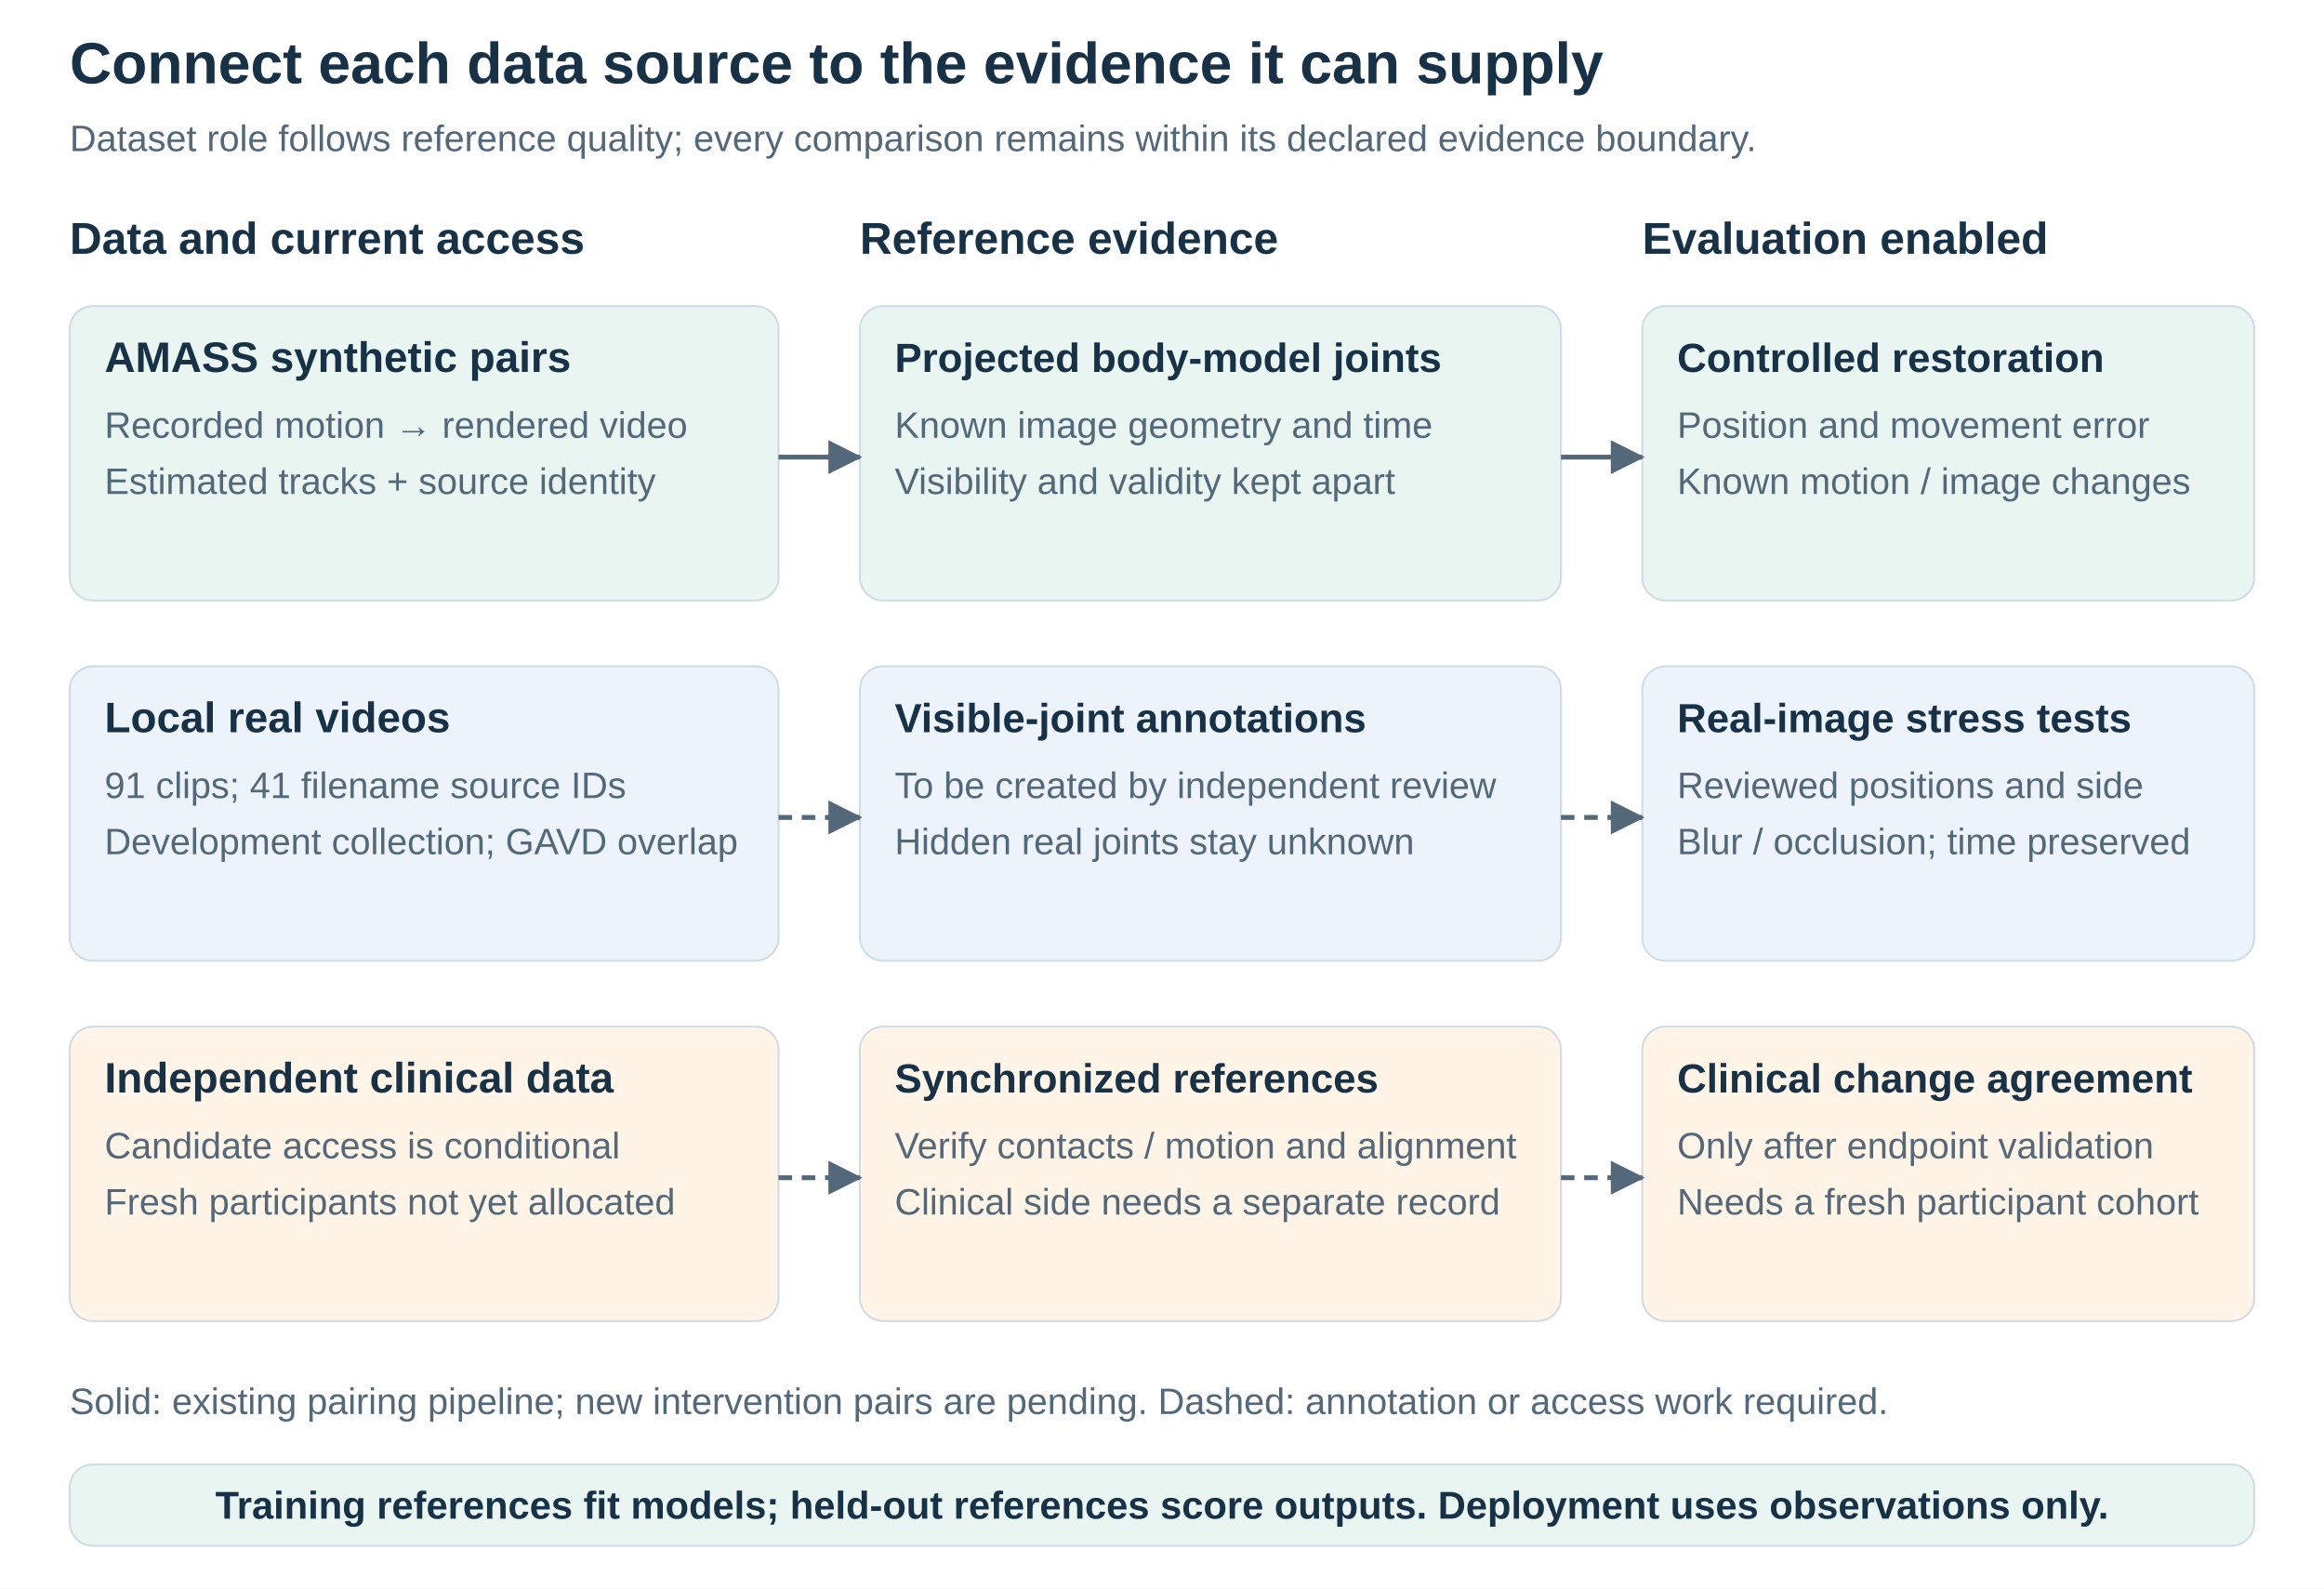
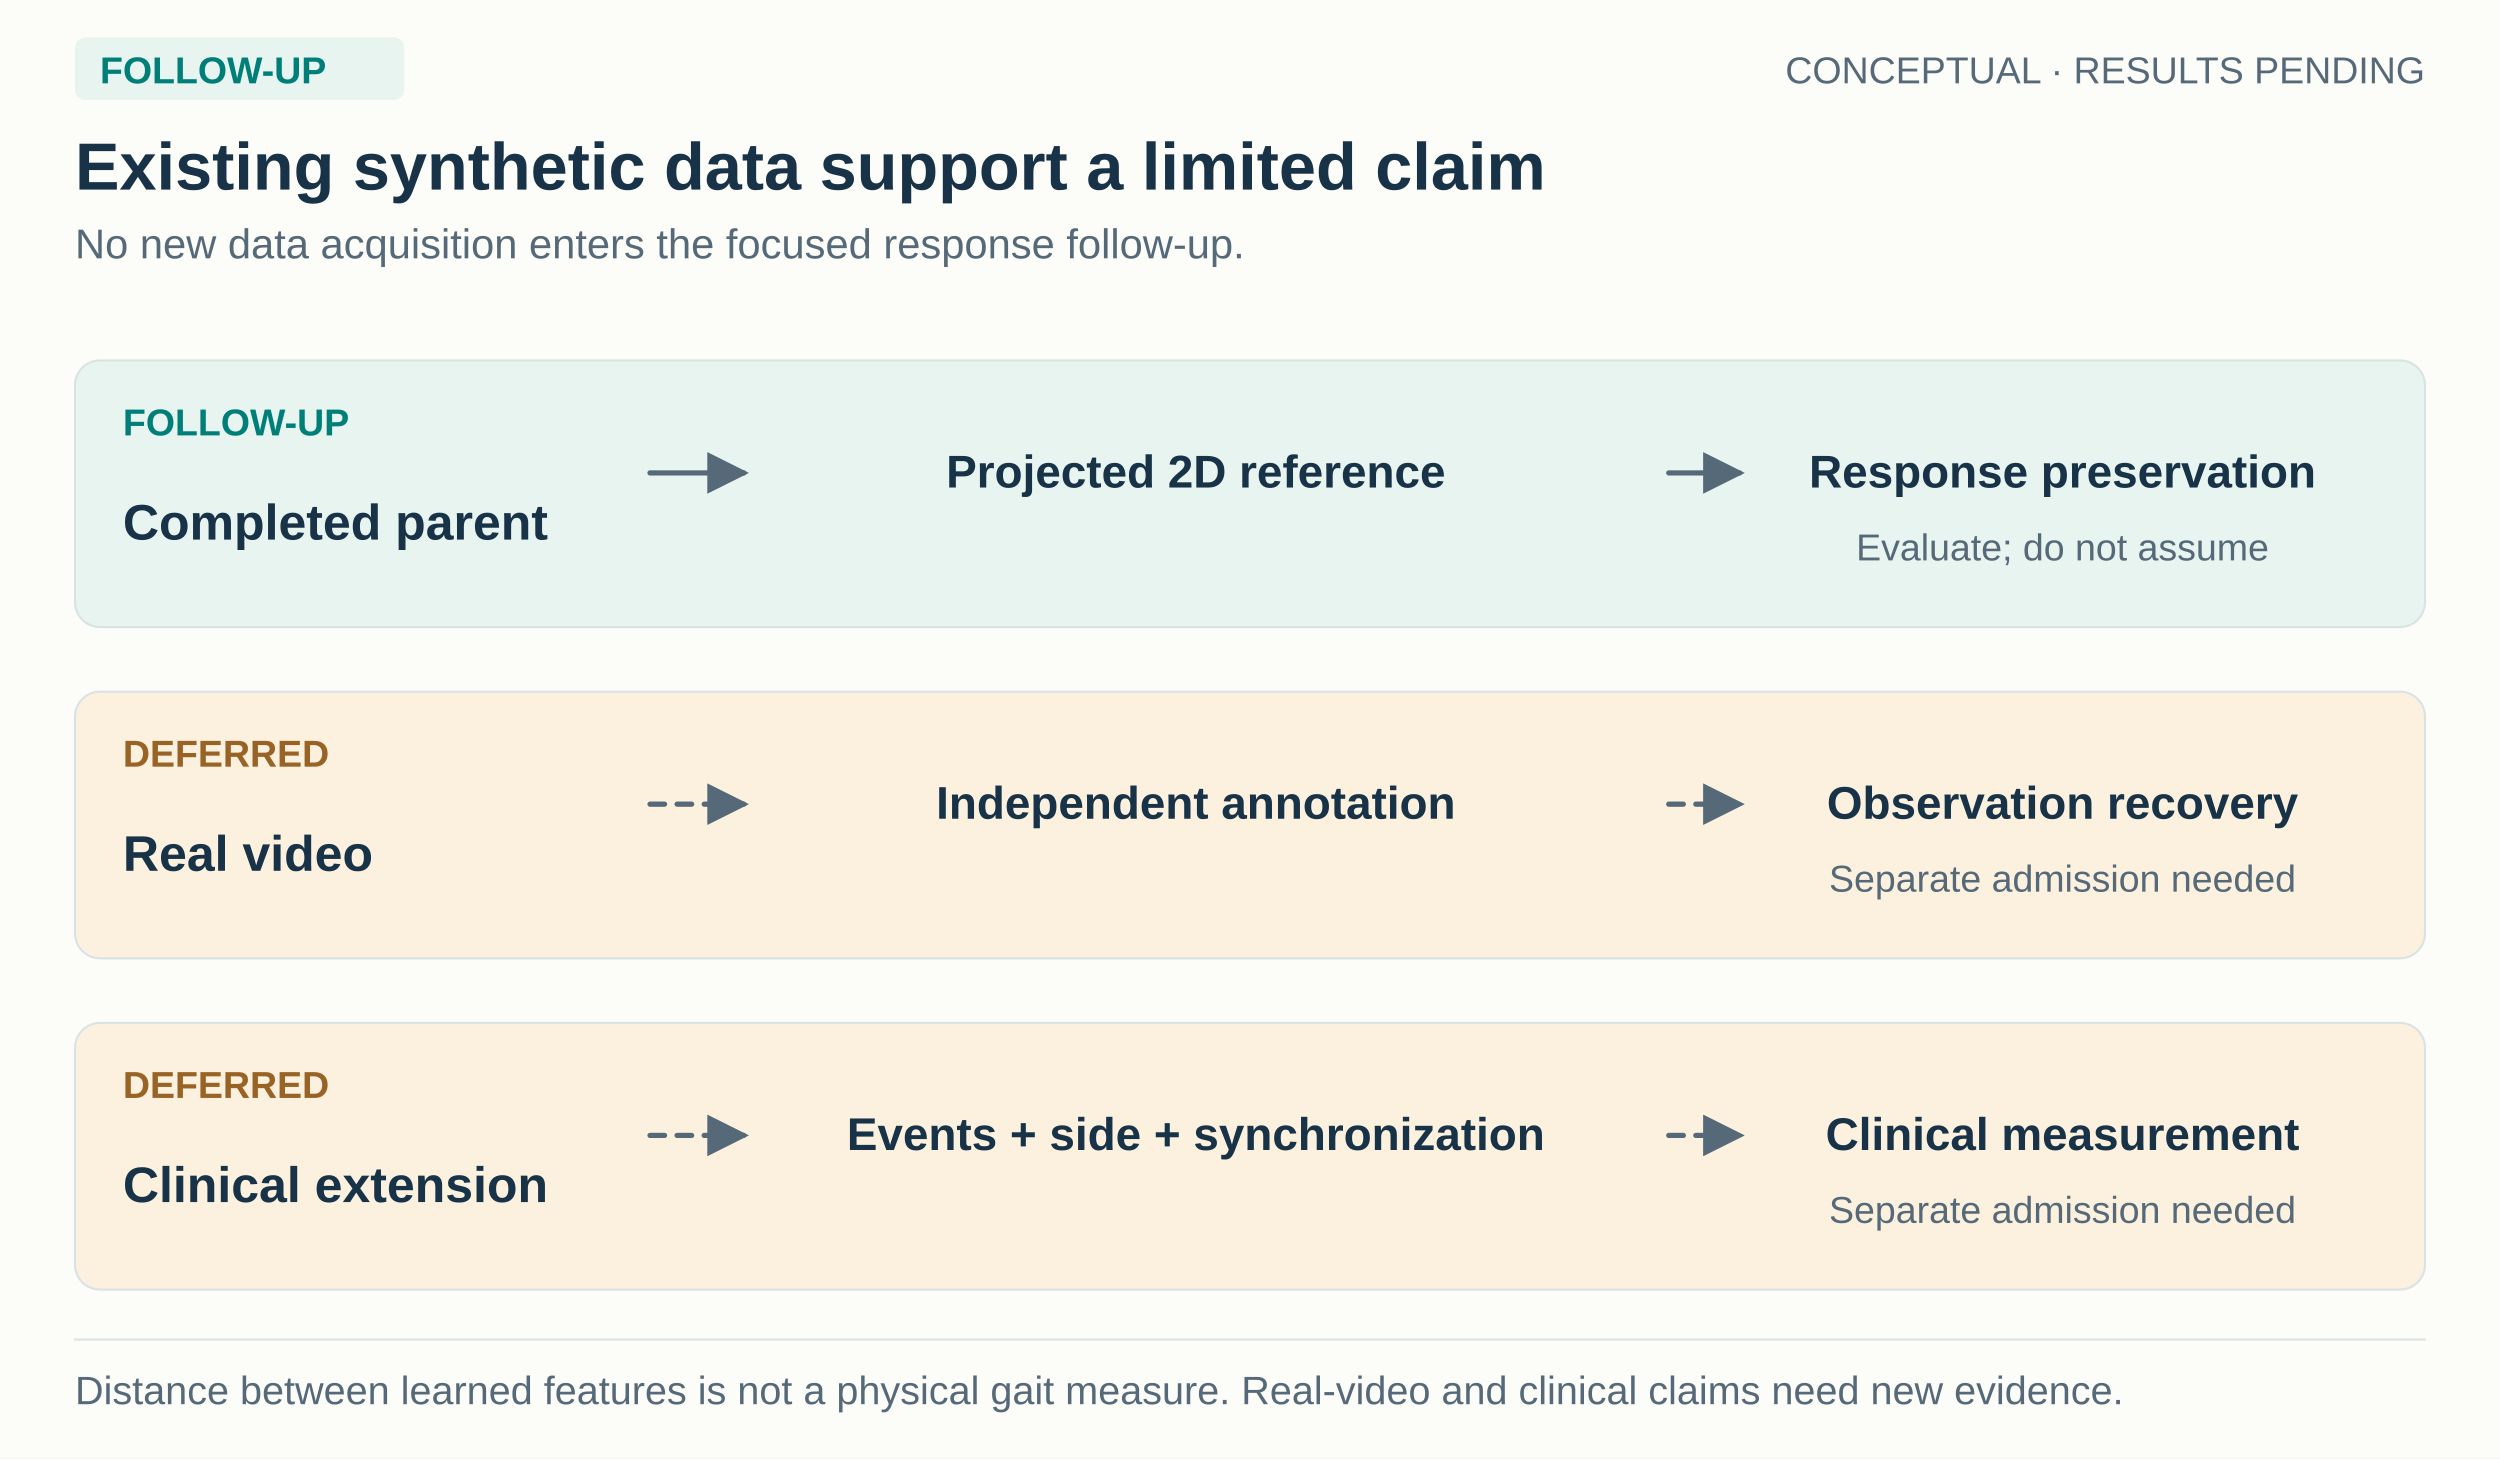
- <svg xmlns="http://www.w3.org/2000/svg" width="1200" height="820" viewBox="0 0 1200 820" role="img" aria-labelledby="title desc">
+ <svg xmlns="http://www.w3.org/2000/svg" width="1200" height="700" viewBox="0 0 1200 700" role="img" aria-labelledby="title desc">
  <defs>
-     <marker id="arrow" markerWidth="7" markerHeight="7" refX="6.5" refY="3.5" orient="auto">
-       <path d="M0 0L7 3.5L0 7" fill="#536879" />
+     <marker id="arrow" markerWidth="8" markerHeight="8" refX="7" refY="4" orient="auto">
+       <path d="M0 0L8 4L0 8" fill="#566978" />
    </marker>
  </defs>
-   <rect width="1200" height="820" fill="white" />
-   <text x="36" y="43" font-family="Arial, sans-serif" font-size="30" fill="#173247" text-anchor="start" font-weight="bold">Connect each data source to the evidence it can supply</text>
-   <text x="36" y="78" font-family="Arial, sans-serif" font-size="19" fill="#536879" text-anchor="start" font-weight="normal">Dataset role follows reference quality; every comparison remains within its declared evidence boundary.</text>
-   <text x="36" y="131" font-family="Arial, sans-serif" font-size="23" fill="#173247" text-anchor="start" font-weight="bold">Data and current access</text>
-   <text x="444" y="131" font-family="Arial, sans-serif" font-size="23" fill="#173247" text-anchor="start" font-weight="bold">Reference evidence</text>
-   <text x="848" y="131" font-family="Arial, sans-serif" font-size="23" fill="#173247" text-anchor="start" font-weight="bold">Evaluation enabled</text>
-   <rect x="36" y="158" width="366" height="152" rx="12" fill="#e9f5f1" stroke="#cfdce5" />
-   <text x="54" y="192" font-family="Arial, sans-serif" font-size="22" fill="#173247" text-anchor="start" font-weight="bold">AMASS synthetic pairs</text>
-   <text x="54" y="226" font-family="Arial, sans-serif" font-size="19" fill="#536879" text-anchor="start" font-weight="normal">Recorded motion → rendered video</text>
-   <text x="54" y="255" font-family="Arial, sans-serif" font-size="19" fill="#536879" text-anchor="start" font-weight="normal">Estimated tracks + source identity</text>
-   <rect x="444" y="158" width="362" height="152" rx="12" fill="#e9f5f1" stroke="#cfdce5" />
-   <text x="462" y="192" font-family="Arial, sans-serif" font-size="21" fill="#173247" text-anchor="start" font-weight="bold">Projected body-model joints</text>
-   <text x="462" y="226" font-family="Arial, sans-serif" font-size="19" fill="#536879" text-anchor="start" font-weight="normal">Known image geometry and time</text>
-   <text x="462" y="255" font-family="Arial, sans-serif" font-size="19" fill="#536879" text-anchor="start" font-weight="normal">Visibility and validity kept apart</text>
-   <rect x="848" y="158" width="316" height="152" rx="12" fill="#e9f5f1" stroke="#cfdce5" />
-   <text x="866" y="192" font-family="Arial, sans-serif" font-size="21" fill="#173247" text-anchor="start" font-weight="bold">Controlled restoration</text>
-   <text x="866" y="226" font-family="Arial, sans-serif" font-size="19" fill="#536879" text-anchor="start" font-weight="normal">Position and movement error</text>
-   <text x="866" y="255" font-family="Arial, sans-serif" font-size="19" fill="#536879" text-anchor="start" font-weight="normal">Known motion / image changes</text>
-   <polyline points="402,236 444,236" fill="none" stroke="#536879" stroke-width="2.5" stroke-linejoin="round" marker-end="url(#arrow)" />
-   <polyline points="806,236 848,236" fill="none" stroke="#536879" stroke-width="2.5" stroke-linejoin="round" marker-end="url(#arrow)" />
-   <rect x="36" y="344" width="366" height="152" rx="12" fill="#edf3fb" stroke="#cfdce5" />
-   <text x="54" y="378" font-family="Arial, sans-serif" font-size="22" fill="#173247" text-anchor="start" font-weight="bold">Local real videos</text>
-   <text x="54" y="412" font-family="Arial, sans-serif" font-size="19" fill="#536879" text-anchor="start" font-weight="normal">91 clips; 41 filename source IDs</text>
-   <text x="54" y="441" font-family="Arial, sans-serif" font-size="19" fill="#536879" text-anchor="start" font-weight="normal">Development collection; GAVD overlap</text>
-   <rect x="444" y="344" width="362" height="152" rx="12" fill="#edf3fb" stroke="#cfdce5" />
-   <text x="462" y="378" font-family="Arial, sans-serif" font-size="21" fill="#173247" text-anchor="start" font-weight="bold">Visible-joint annotations</text>
-   <text x="462" y="412" font-family="Arial, sans-serif" font-size="19" fill="#536879" text-anchor="start" font-weight="normal">To be created by independent review</text>
-   <text x="462" y="441" font-family="Arial, sans-serif" font-size="19" fill="#536879" text-anchor="start" font-weight="normal">Hidden real joints stay unknown</text>
-   <rect x="848" y="344" width="316" height="152" rx="12" fill="#edf3fb" stroke="#cfdce5" />
-   <text x="866" y="378" font-family="Arial, sans-serif" font-size="21" fill="#173247" text-anchor="start" font-weight="bold">Real-image stress tests</text>
-   <text x="866" y="412" font-family="Arial, sans-serif" font-size="19" fill="#536879" text-anchor="start" font-weight="normal">Reviewed positions and side</text>
-   <text x="866" y="441" font-family="Arial, sans-serif" font-size="19" fill="#536879" text-anchor="start" font-weight="normal">Blur / occlusion; time preserved</text>
-   <polyline points="402,422 444,422" fill="none" stroke="#536879" stroke-width="2.5" stroke-linejoin="round" marker-end="url(#arrow)" stroke-dasharray="7 5" />
-   <polyline points="806,422 848,422" fill="none" stroke="#536879" stroke-width="2.5" stroke-linejoin="round" marker-end="url(#arrow)" stroke-dasharray="7 5" />
-   <rect x="36" y="530" width="366" height="152" rx="12" fill="#fff4e5" stroke="#cfdce5" />
-   <text x="54" y="564" font-family="Arial, sans-serif" font-size="22" fill="#173247" text-anchor="start" font-weight="bold">Independent clinical data</text>
-   <text x="54" y="598" font-family="Arial, sans-serif" font-size="19" fill="#536879" text-anchor="start" font-weight="normal">Candidate access is conditional</text>
-   <text x="54" y="627" font-family="Arial, sans-serif" font-size="19" fill="#536879" text-anchor="start" font-weight="normal">Fresh participants not yet allocated</text>
-   <rect x="444" y="530" width="362" height="152" rx="12" fill="#fff4e5" stroke="#cfdce5" />
-   <text x="462" y="564" font-family="Arial, sans-serif" font-size="21" fill="#173247" text-anchor="start" font-weight="bold">Synchronized references</text>
-   <text x="462" y="598" font-family="Arial, sans-serif" font-size="19" fill="#536879" text-anchor="start" font-weight="normal">Verify contacts / motion and alignment</text>
-   <text x="462" y="627" font-family="Arial, sans-serif" font-size="19" fill="#536879" text-anchor="start" font-weight="normal">Clinical side needs a separate record</text>
-   <rect x="848" y="530" width="316" height="152" rx="12" fill="#fff4e5" stroke="#cfdce5" />
-   <text x="866" y="564" font-family="Arial, sans-serif" font-size="21" fill="#173247" text-anchor="start" font-weight="bold">Clinical change agreement</text>
-   <text x="866" y="598" font-family="Arial, sans-serif" font-size="19" fill="#536879" text-anchor="start" font-weight="normal">Only after endpoint validation</text>
-   <text x="866" y="627" font-family="Arial, sans-serif" font-size="19" fill="#536879" text-anchor="start" font-weight="normal">Needs a fresh participant cohort</text>
-   <polyline points="402,608 444,608" fill="none" stroke="#536879" stroke-width="2.5" stroke-linejoin="round" marker-end="url(#arrow)" stroke-dasharray="7 5" />
-   <polyline points="806,608 848,608" fill="none" stroke="#536879" stroke-width="2.5" stroke-linejoin="round" marker-end="url(#arrow)" stroke-dasharray="7 5" />
-   <text x="36" y="730" font-family="Arial, sans-serif" font-size="19" fill="#536879" text-anchor="start" font-weight="normal">Solid: existing pairing pipeline; new intervention pairs are pending. Dashed: annotation or access work required.</text>
-   <rect x="36" y="756" width="1128" height="42" rx="12" fill="#e9f5f1" stroke="#cfdce5" />
-   <text x="600" y="784" font-family="Arial, sans-serif" font-size="20" fill="#173247" text-anchor="middle" font-weight="bold">Training references fit models; held-out references score outputs. Deployment uses observations only.</text>
+   <rect width="1200" height="700" fill="#fcfcf9" />
+   <rect x="36" y="18" width="158" height="30" rx="5" fill="#e7f4ef" stroke="none" />
+   <text x="48" y="40" font-family="Arial, sans-serif" font-size="18" fill="#007f79" text-anchor="start" font-weight="bold">FOLLOW-UP</text>
+   <text x="1164" y="40" font-family="Arial, sans-serif" font-size="18" fill="#566978" text-anchor="end" font-weight="normal">CONCEPTUAL · RESULTS PENDING</text>
+   <text x="36" y="91" font-family="Arial, sans-serif" font-size="32" fill="#183247" text-anchor="start" font-weight="bold">Existing synthetic data support a limited claim</text>
+   <text x="36" y="124" font-family="Arial, sans-serif" font-size="20" fill="#566978" text-anchor="start" font-weight="normal">No new data acquisition enters the focused response follow-up.</text>
+   <rect x="36" y="173" width="1128" height="128" rx="12" fill="#e7f4ef" stroke="#d9e2e5" />
+   <text x="59" y="209" font-family="Arial, sans-serif" font-size="18" fill="#007f79" text-anchor="start" font-weight="bold">FOLLOW-UP</text>
+   <text x="59" y="259" font-family="Arial, sans-serif" font-size="24" fill="#183247" text-anchor="start" font-weight="bold">Completed parent</text>
+   <text x="574" y="234" font-family="Arial, sans-serif" font-size="22" fill="#183247" text-anchor="middle" font-weight="bold">Projected 2D reference</text>
+   <text x="990" y="234" font-family="Arial, sans-serif" font-size="22" fill="#183247" text-anchor="middle" font-weight="bold">Response preservation</text>
+   <polyline points="312.00,227.00 357.00,227.00" fill="none" stroke="#566978" stroke-width="2.5" stroke-linejoin="round" stroke-linecap="round" marker-end="url(#arrow)" />
+   <polyline points="801.00,227.00 835.00,227.00" fill="none" stroke="#566978" stroke-width="2.5" stroke-linejoin="round" stroke-linecap="round" marker-end="url(#arrow)" />
+   <text x="990" y="269" font-family="Arial, sans-serif" font-size="18" fill="#566978" text-anchor="middle" font-weight="normal">Evaluate; do not assume</text>
+   <rect x="36" y="332" width="1128" height="128" rx="12" fill="#fbf1de" stroke="#d9e2e5" />
+   <text x="59" y="368" font-family="Arial, sans-serif" font-size="18" fill="#986325" text-anchor="start" font-weight="bold">DEFERRED</text>
+   <text x="59" y="418" font-family="Arial, sans-serif" font-size="24" fill="#183247" text-anchor="start" font-weight="bold">Real video</text>
+   <text x="574" y="393" font-family="Arial, sans-serif" font-size="22" fill="#183247" text-anchor="middle" font-weight="bold">Independent annotation</text>
+   <text x="990" y="393" font-family="Arial, sans-serif" font-size="22" fill="#183247" text-anchor="middle" font-weight="bold">Observation recovery</text>
+   <polyline points="312.00,386.00 357.00,386.00" fill="none" stroke="#566978" stroke-width="2.5" stroke-linejoin="round" stroke-linecap="round" marker-end="url(#arrow)" stroke-dasharray="7 6" />
+   <polyline points="801.00,386.00 835.00,386.00" fill="none" stroke="#566978" stroke-width="2.5" stroke-linejoin="round" stroke-linecap="round" marker-end="url(#arrow)" stroke-dasharray="7 6" />
+   <text x="990" y="428" font-family="Arial, sans-serif" font-size="18" fill="#566978" text-anchor="middle" font-weight="normal">Separate admission needed</text>
+   <rect x="36" y="491" width="1128" height="128" rx="12" fill="#fbf1de" stroke="#d9e2e5" />
+   <text x="59" y="527" font-family="Arial, sans-serif" font-size="18" fill="#986325" text-anchor="start" font-weight="bold">DEFERRED</text>
+   <text x="59" y="577" font-family="Arial, sans-serif" font-size="24" fill="#183247" text-anchor="start" font-weight="bold">Clinical extension</text>
+   <text x="574" y="552" font-family="Arial, sans-serif" font-size="22" fill="#183247" text-anchor="middle" font-weight="bold">Events + side + synchronization</text>
+   <text x="990" y="552" font-family="Arial, sans-serif" font-size="22" fill="#183247" text-anchor="middle" font-weight="bold">Clinical measurement</text>
+   <polyline points="312.00,545.00 357.00,545.00" fill="none" stroke="#566978" stroke-width="2.5" stroke-linejoin="round" stroke-linecap="round" marker-end="url(#arrow)" stroke-dasharray="7 6" />
+   <polyline points="801.00,545.00 835.00,545.00" fill="none" stroke="#566978" stroke-width="2.5" stroke-linejoin="round" stroke-linecap="round" marker-end="url(#arrow)" stroke-dasharray="7 6" />
+   <text x="990" y="587" font-family="Arial, sans-serif" font-size="18" fill="#566978" text-anchor="middle" font-weight="normal">Separate admission needed</text>
+   <polyline points="36.00,643.00 1164.00,643.00" fill="none" stroke="#d9e2e5" stroke-width="1" stroke-linejoin="round" stroke-linecap="round" />
+   <text x="36" y="674" font-family="Arial, sans-serif" font-size="19" fill="#566978" text-anchor="start" font-weight="normal">Distance between learned features is not a physical gait measure. Real-video and clinical claims need new evidence.</text>
</svg>
